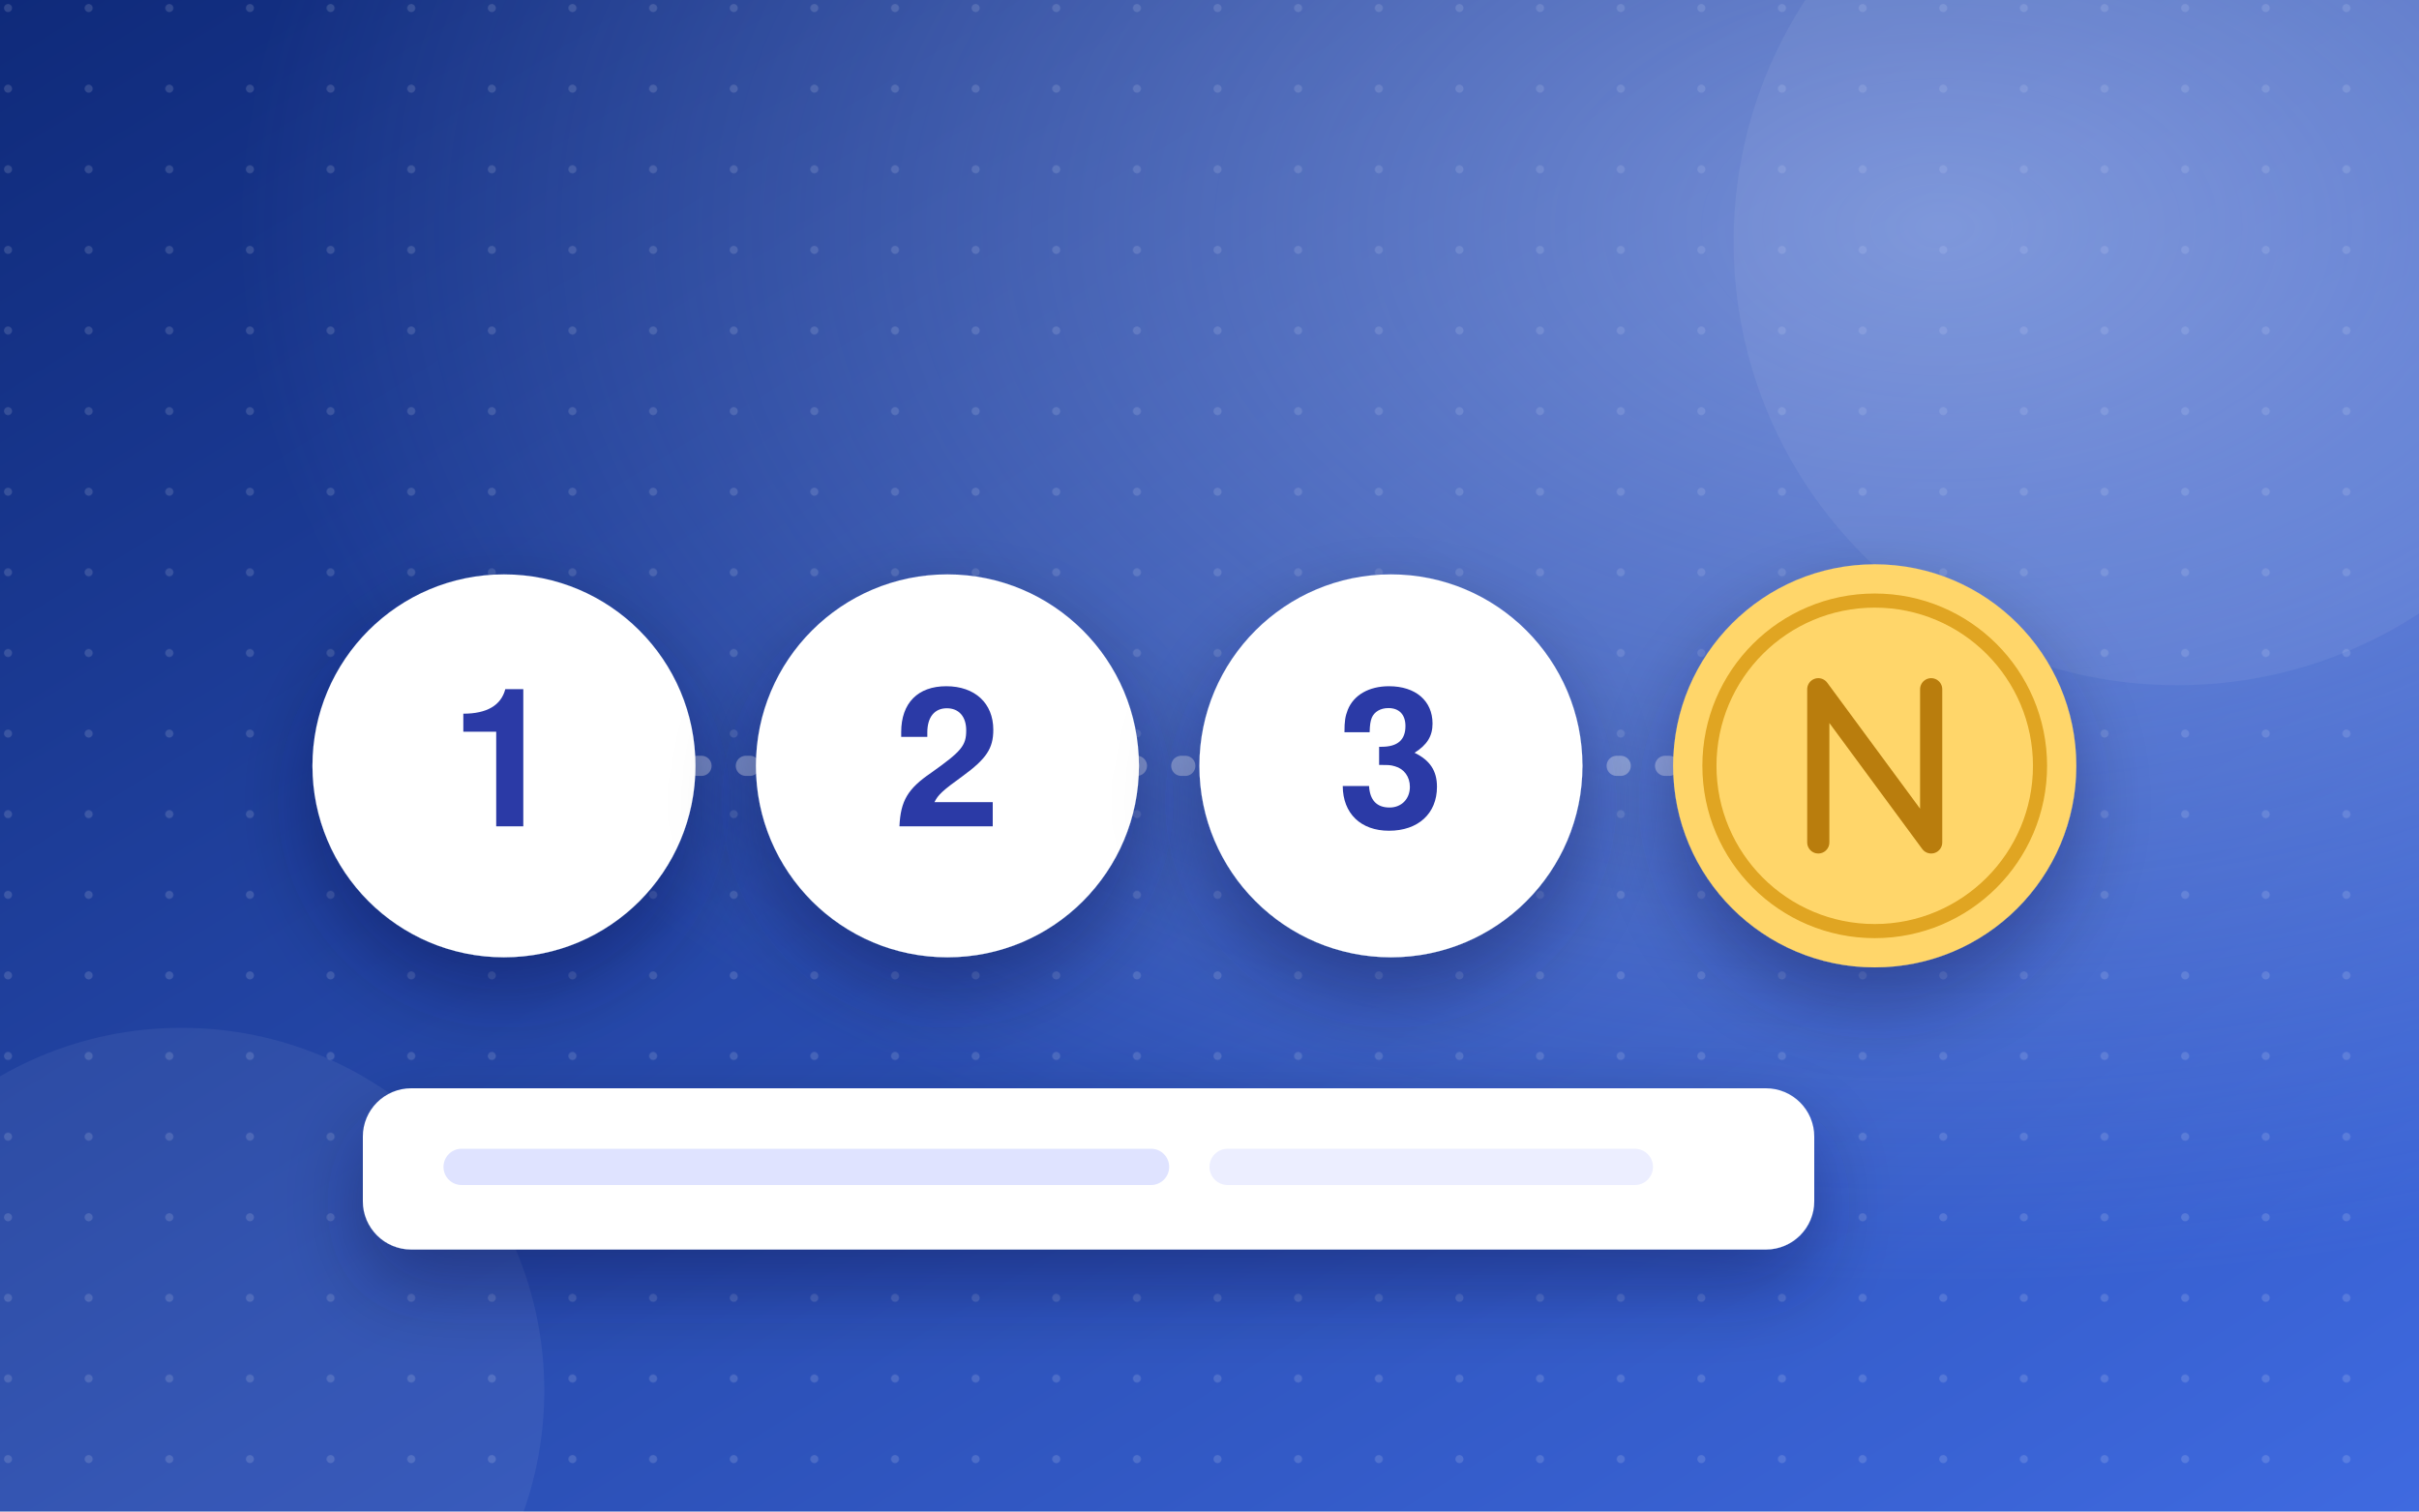
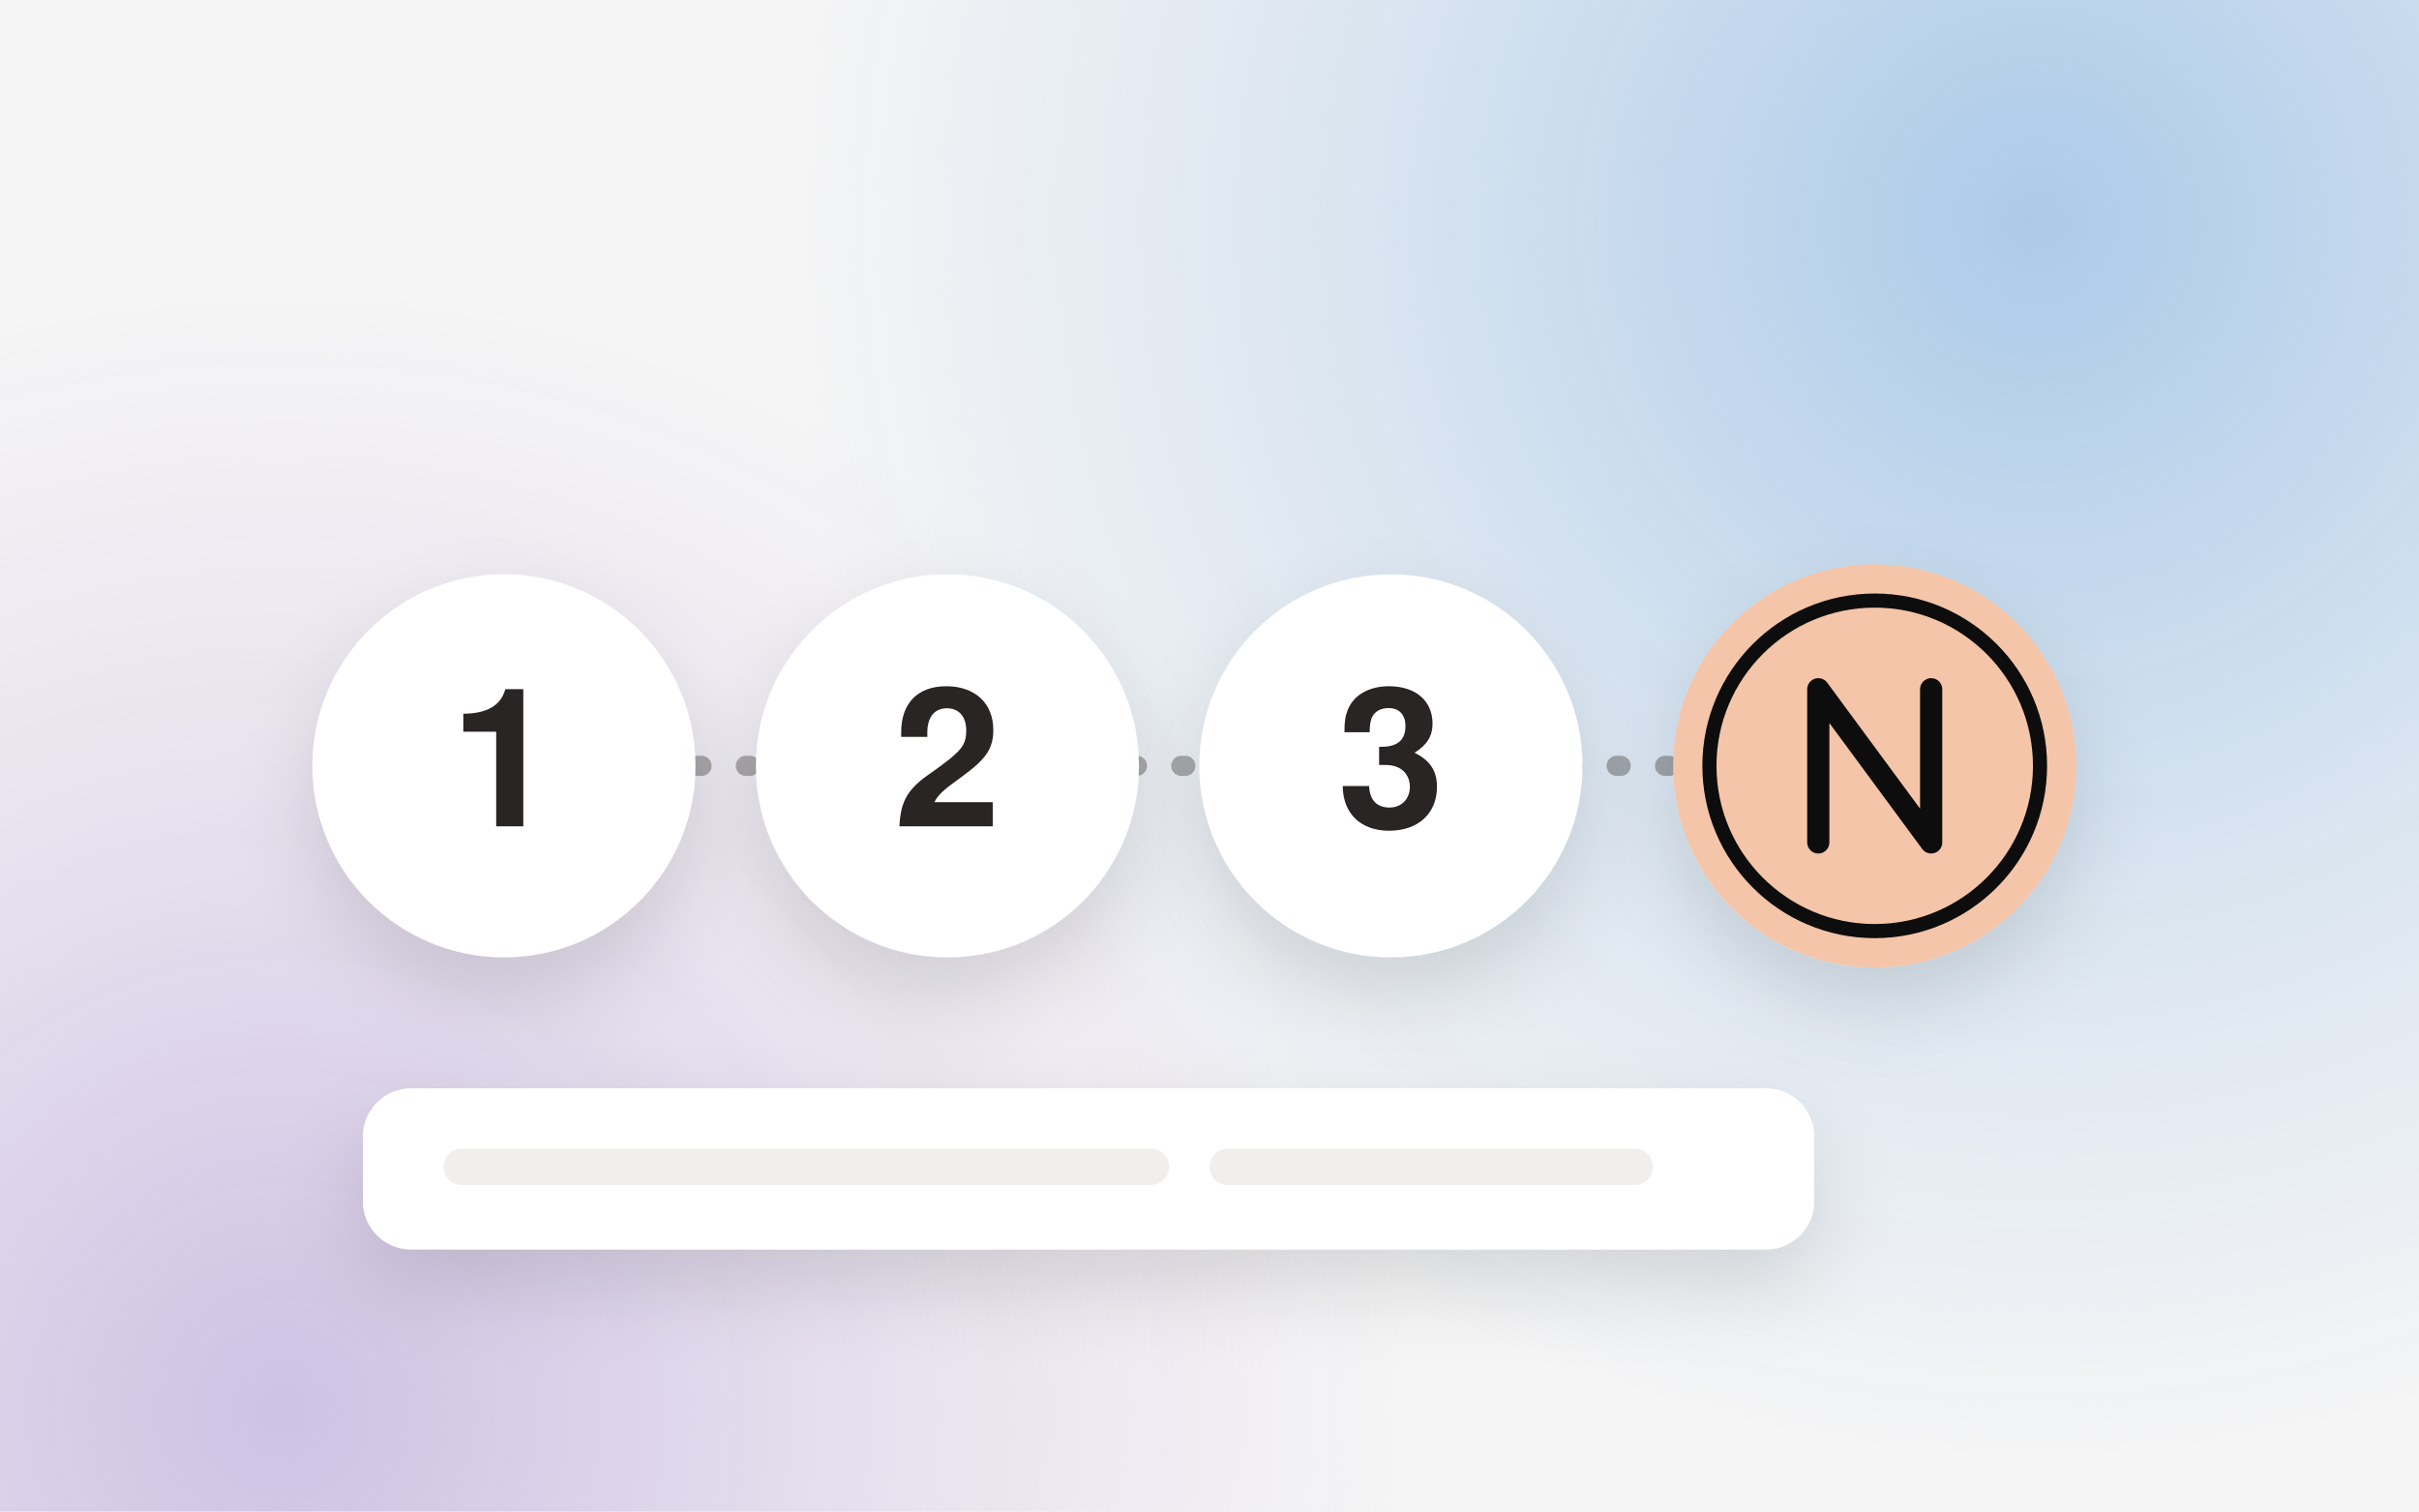
<svg xmlns="http://www.w3.org/2000/svg" viewBox="0 0 1200 750" width="1200" height="750">
  <defs>
-     <linearGradient id="bg5" x1="0" y1="0" x2="1" y2="1">
-       <stop offset="0" stop-color="#0f2a7a" />
-       <stop offset="1" stop-color="#3f6ae0" />
-     </linearGradient>
-     <radialGradient id="gl5" cx=".8" cy=".15" r=".7">
-       <stop offset="0" stop-color="#b9ccff" stop-opacity=".55" />
-       <stop offset="1" stop-color="#b9ccff" stop-opacity="0" />
+     <radialGradient id="bloomA" cx="1010" cy="110" r="620" gradientUnits="userSpaceOnUse">
+       <stop offset="0" stop-color="#a8c8e8" stop-opacity=".95" />
+       <stop offset=".55" stop-color="#a8c8e8" stop-opacity=".35" />
+       <stop offset="1" stop-color="#a8c8e8" stop-opacity="0" />
+     </radialGradient>
+     <radialGradient id="bloomB" cx="140" cy="700" r="560" gradientUnits="userSpaceOnUse">
+       <stop offset="0" stop-color="#c8b8e0" stop-opacity=".85" />
+       <stop offset=".55" stop-color="#c8b8e0" stop-opacity=".3" />
+       <stop offset="1" stop-color="#c8b8e0" stop-opacity="0" />
    </radialGradient>
    <filter id="sh" x="-60%" y="-60%" width="220%" height="240%">
-       <feDropShadow dx="0" dy="18" stdDeviation="20" flood-color="#0b0a33" flood-opacity=".35" />
+       <feDropShadow dx="0" dy="18" stdDeviation="20" flood-color="#0c0a09" flood-opacity=".12" />
    </filter>
-     <pattern id="dots" width="40" height="40" patternUnits="userSpaceOnUse">
-       <circle cx="4" cy="4" r="2" fill="#fff" fill-opacity=".14" />
-     </pattern>
  </defs>
-   <rect width="1200" height="750" fill="url(#bg5)" />
-   <rect width="1200" height="750" fill="url(#dots)" />
-   <rect width="1200" height="750" fill="url(#gl5)" />
-   <circle cx="1080" cy="120" r="220" fill="#fff" fill-opacity=".06" />
-   <circle cx="90" cy="690" r="180" fill="#fff" fill-opacity=".06" />
-   <path d="M250 380 H950" stroke="#fff" stroke-opacity=".35" stroke-width="10" stroke-linecap="round" stroke-dasharray="2 22" />
+   <rect width="1200" height="750" fill="#f5f5f5" />
+   <rect width="1200" height="750" fill="url(#bloomA)" />
+   <rect width="1200" height="750" fill="url(#bloomB)" />
+   <path d="M250 380 H950" stroke="#292524" stroke-opacity=".35" stroke-width="10" stroke-linecap="round" stroke-dasharray="2 22" />
  <g filter="url(#sh)">
-     <circle cx="250" cy="380" r="95" fill="#fff" />
+     <circle cx="250" cy="380" r="95" fill="#ffffff" />
  </g>
-   <text x="250" y="410" font-size="96" font-weight="800" fill="#2b3aa6" text-anchor="middle" font-family="Helvetica, Arial, sans-serif">1</text>
+   <text x="250" y="410" font-size="96" font-weight="800" fill="#292524" text-anchor="middle" font-family="Helvetica, Arial, sans-serif">1</text>
  <g filter="url(#sh)">
-     <circle cx="470" cy="380" r="95" fill="#fff" />
+     <circle cx="470" cy="380" r="95" fill="#ffffff" />
  </g>
-   <text x="470" y="410" font-size="96" font-weight="800" fill="#2b3aa6" text-anchor="middle" font-family="Helvetica, Arial, sans-serif">2</text>
+   <text x="470" y="410" font-size="96" font-weight="800" fill="#292524" text-anchor="middle" font-family="Helvetica, Arial, sans-serif">2</text>
  <g filter="url(#sh)">
-     <circle cx="690" cy="380" r="95" fill="#fff" />
+     <circle cx="690" cy="380" r="95" fill="#ffffff" />
  </g>
-   <text x="690" y="410" font-size="96" font-weight="800" fill="#2b3aa6" text-anchor="middle" font-family="Helvetica, Arial, sans-serif">3</text>
+   <text x="690" y="410" font-size="96" font-weight="800" fill="#292524" text-anchor="middle" font-family="Helvetica, Arial, sans-serif">3</text>
  <g filter="url(#sh)">
-     <circle cx="930" cy="380" r="100" fill="#ffd66b" />
-     <circle cx="930" cy="380" r="82.0" fill="none" stroke="#e0a520" stroke-width="7.0" />
-     <path d="M902.0 418.0 V342.0 L958.0 418.0 V342.0" fill="none" stroke="#b97d0b" stroke-width="11.0" stroke-linejoin="round" stroke-linecap="round" />
+     <circle cx="930" cy="380" r="100" fill="#f4c5a8" />
+     <circle cx="930" cy="380" r="82.0" fill="none" stroke="#0c0a09" stroke-width="7.0" />
+     <path d="M902.0 418.0 V342.0 L958.0 418.0 V342.0" fill="none" stroke="#0c0a09" stroke-width="11.0" stroke-linejoin="round" stroke-linecap="round" />
  </g>
-   <rect x="180" y="540" width="720" height="80" rx="24" fill="#fff" filter="url(#sh)" />
-   <rect x="220" y="570" width="360" height="18" rx="9.0" fill="#dfe3ff" />
-   <rect x="600" y="570" width="220" height="18" rx="9.0" fill="#eceeff" />
+   <rect x="180" y="540" width="720" height="80" rx="24" fill="#ffffff" filter="url(#sh)" />
+   <rect x="220" y="570" width="360" height="18" rx="9.0" fill="#f0efed" />
+   <rect x="600" y="570" width="220" height="18" rx="9.0" fill="#f0efed" />
</svg>
